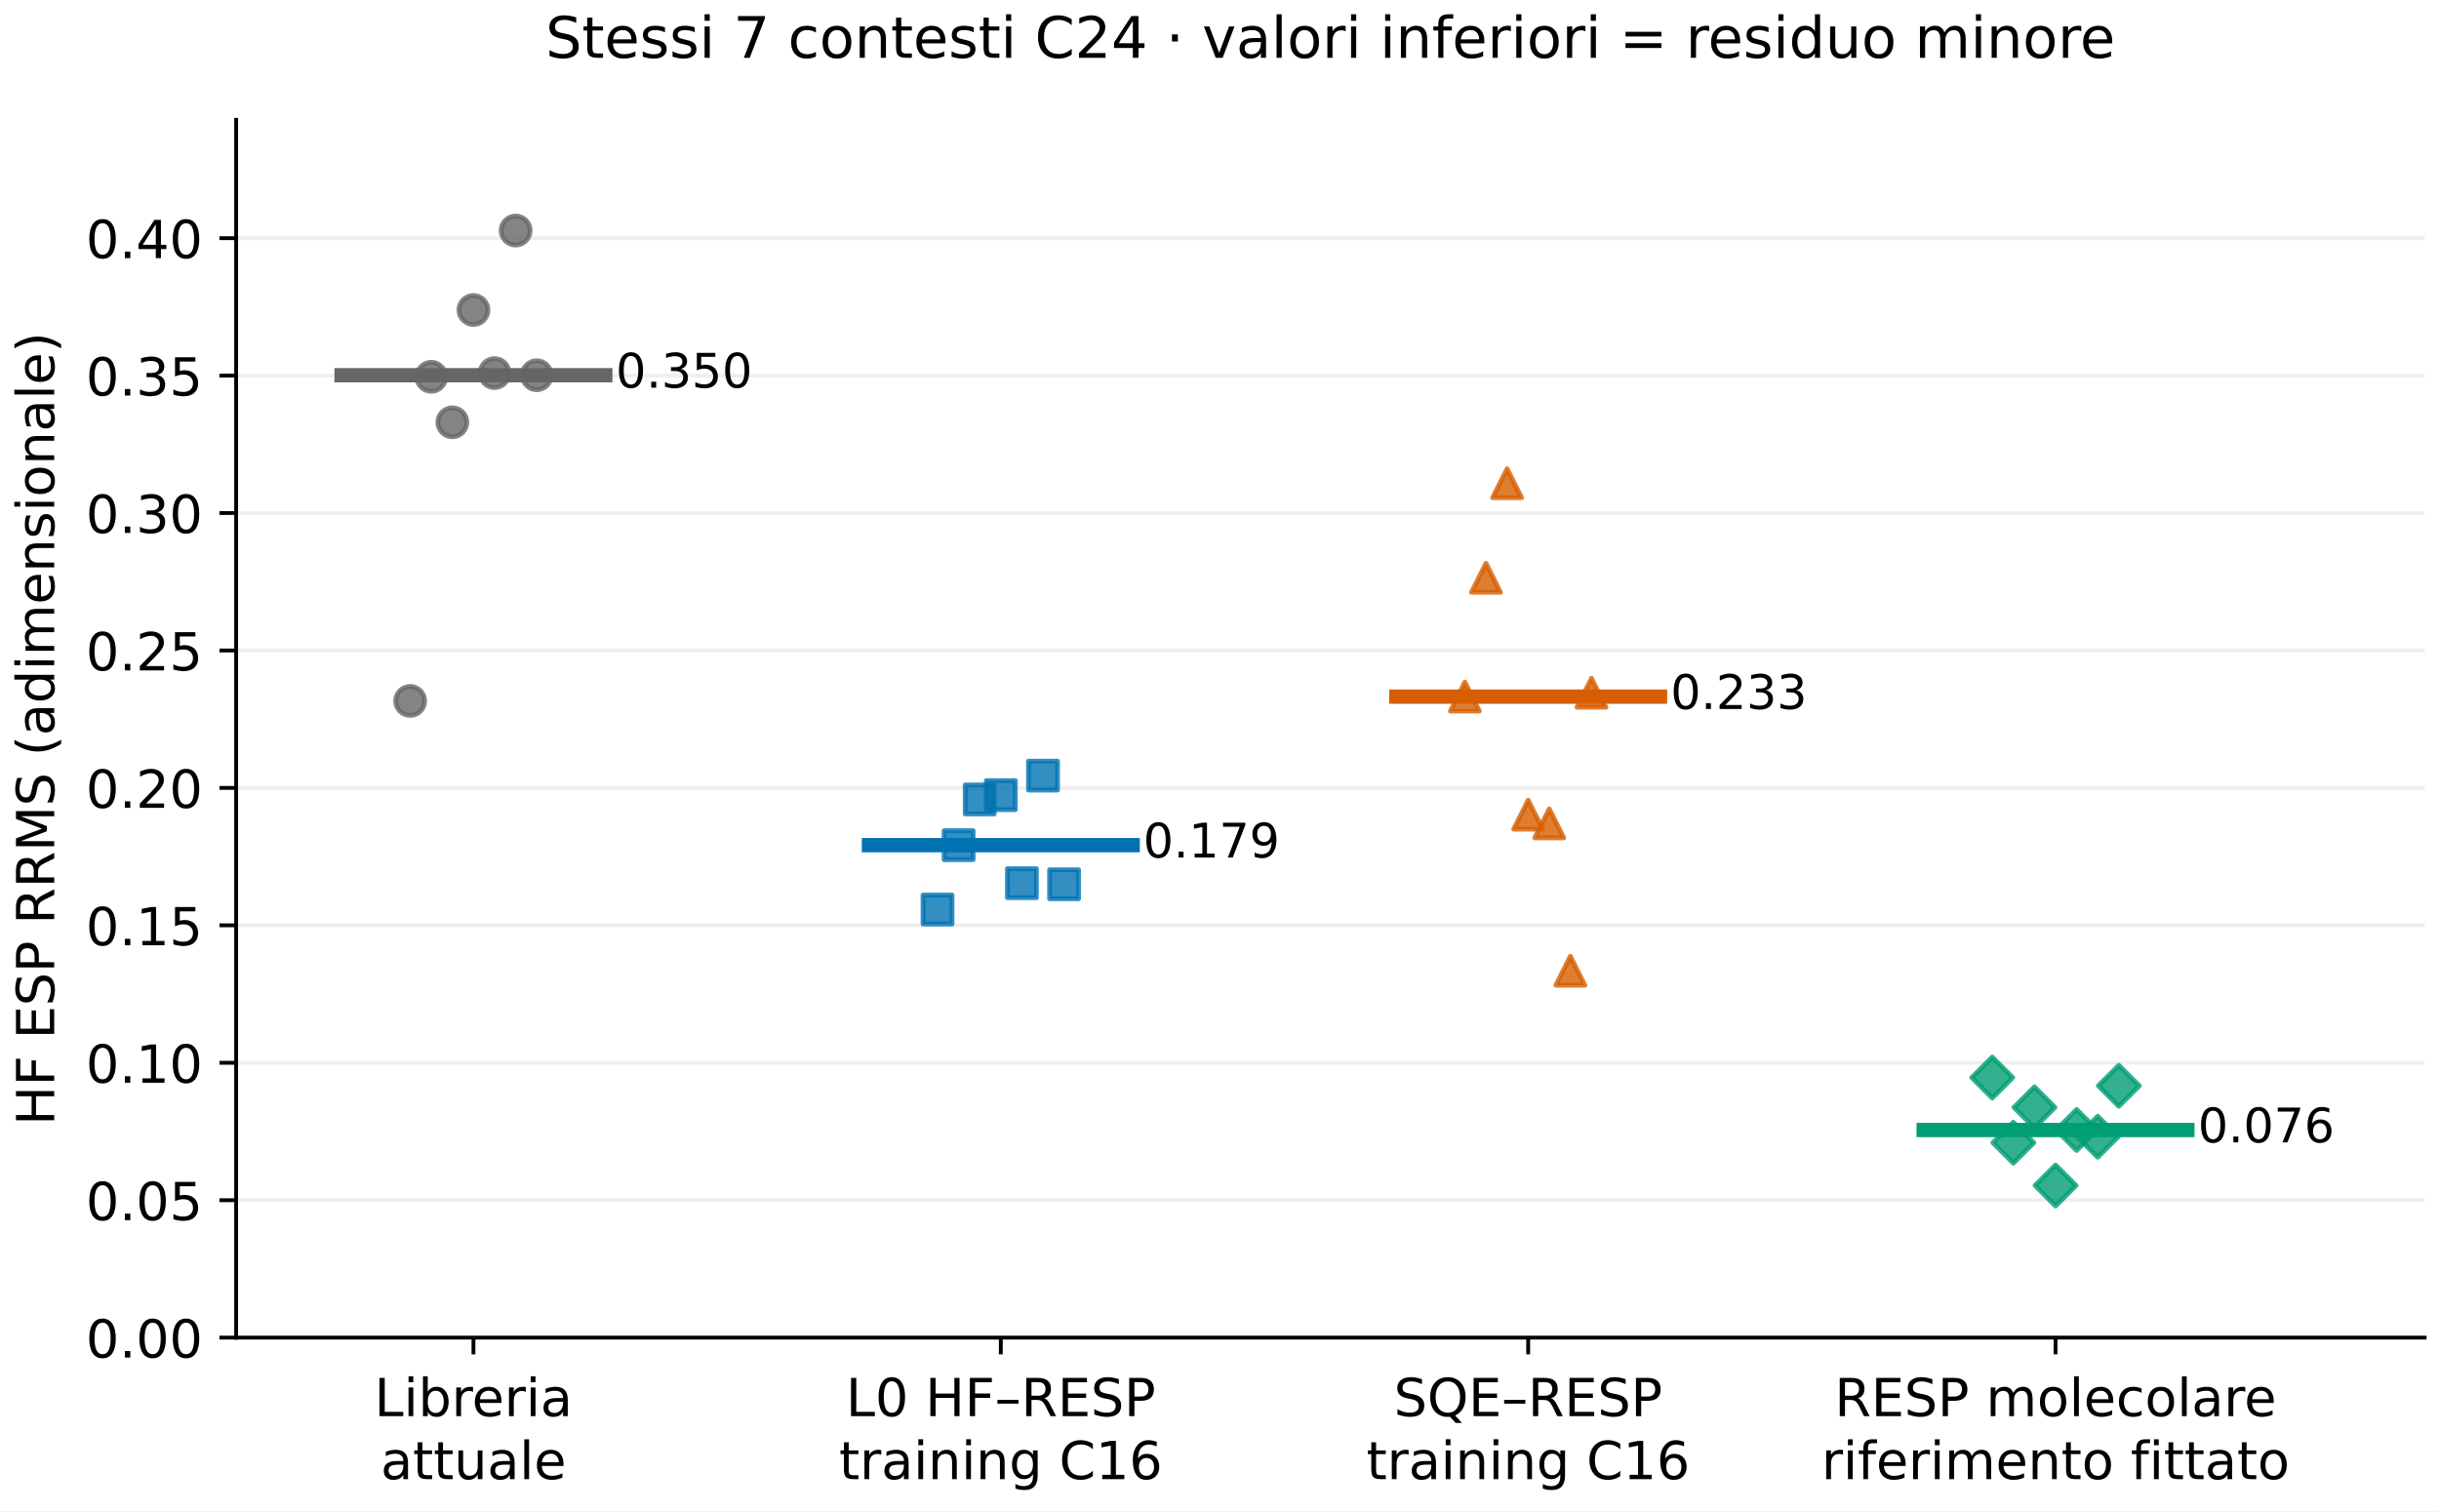
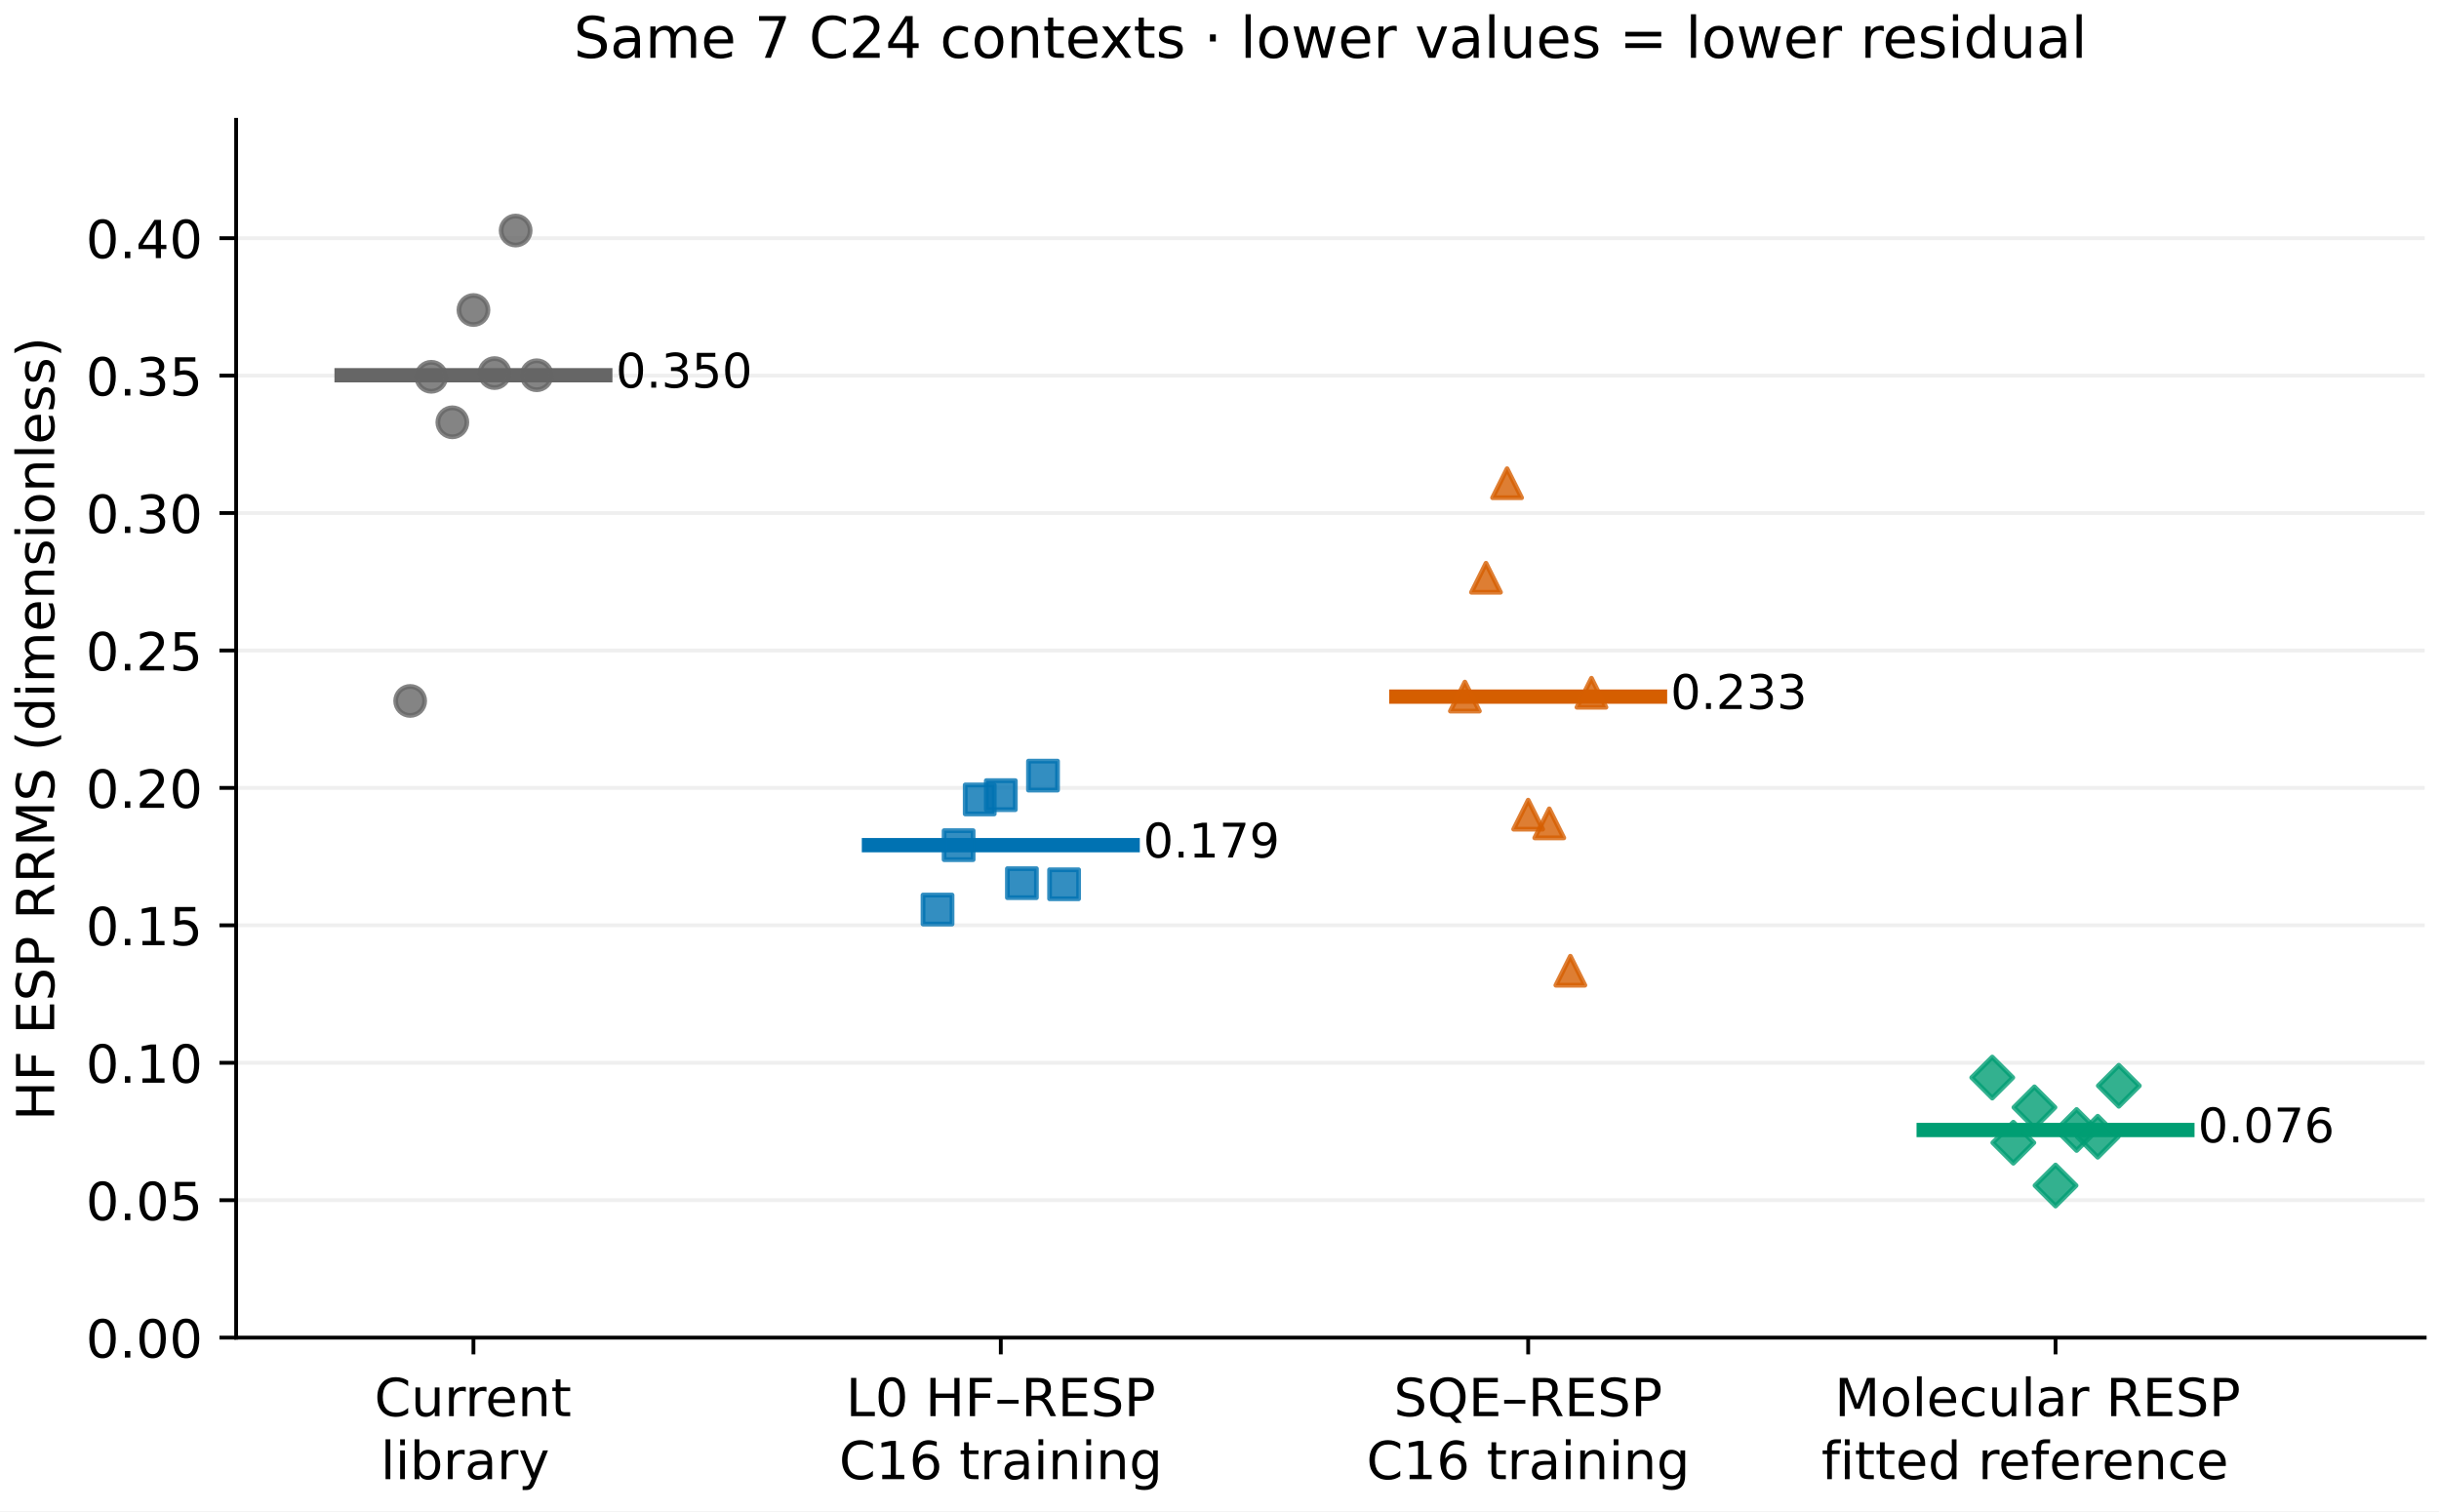
<svg xmlns="http://www.w3.org/2000/svg" xmlns:xlink="http://www.w3.org/1999/xlink" width="511.2pt" height="316.8pt" viewBox="0 0 511.2 316.8" version="1.1">
  <defs>
    <style type="text/css">*{stroke-linejoin: round; stroke-linecap: butt}</style>
  </defs>
  <g id="figure_1">
    <g id="patch_1">
      <path d="M 0 316.8  L 511.2 316.8  L 511.2 0  L 0 0  z " style="fill: #ffffff" />
    </g>
    <g id="axes_1">
      <g id="patch_2">
        <path d="M 49.493 280.394  L 508.2 280.394  L 508.2 25.118  L 49.493 25.118  z " style="fill: #ffffff" />
      </g>
      <g id="matplotlib.axis_1">
        <g id="xtick_1">
          <g id="line2d_1">
            <defs>
              <path id="m46615e81e7" d="M 0 0  L 0 3.5  " style="stroke: #000000; stroke-width: 0.8" />
            </defs>
            <g>
              <use xlink:href="#m46615e81e7" x="99.233" y="280.394" style="stroke: #000000; stroke-width: 0.8" />
            </g>
          </g>
          <g id="text_1">
-             <text style="font-size: 11px; font-family: 'DejaVu Sans'" transform="translate(78.46489 296.8531)">Libreria</text>
-             <text style="font-size: 11px; font-family: 'DejaVu Sans'" transform="translate(79.78145 310.0561)">attuale</text>
+             <text style="font-size: 11px; font-family: 'DejaVu Sans'" transform="translate(78.46489 296.8531)">Current</text>
+             <text style="font-size: 11px; font-family: 'DejaVu Sans'" transform="translate(79.78145 310.0561)">library</text>
          </g>
        </g>
        <g id="xtick_2">
          <g id="line2d_2">
            <g>
              <use xlink:href="#m46615e81e7" x="209.764" y="280.394" style="stroke: #000000; stroke-width: 0.8" />
            </g>
          </g>
          <g id="text_2">
            <text style="font-size: 11px; font-family: 'DejaVu Sans'" transform="translate(177.2979 296.8522)">L0 HF–RESP</text>
-             <text style="font-size: 11px; font-family: 'DejaVu Sans'" transform="translate(175.8705 310.0552)">training C16</text>
+             <text style="font-size: 11px; font-family: 'DejaVu Sans'" transform="translate(175.8705 310.0552)">C16 training</text>
          </g>
        </g>
        <g id="xtick_3">
          <g id="line2d_3">
            <g>
              <use xlink:href="#m46615e81e7" x="320.296" y="280.394" style="stroke: #000000; stroke-width: 0.8" />
            </g>
          </g>
          <g id="text_3">
            <text style="font-size: 11px; font-family: 'DejaVu Sans'" transform="translate(292.1445 296.8522)">SQE–RESP</text>
-             <text style="font-size: 11px; font-family: 'DejaVu Sans'" transform="translate(286.4022 310.0552)">training C16</text>
+             <text style="font-size: 11px; font-family: 'DejaVu Sans'" transform="translate(286.4022 310.0552)">C16 training</text>
          </g>
        </g>
        <g id="xtick_4">
          <g id="line2d_4">
            <g>
              <use xlink:href="#m46615e81e7" x="430.828" y="280.394" style="stroke: #000000; stroke-width: 0.8" />
            </g>
          </g>
          <g id="text_4">
-             <text style="font-size: 11px; font-family: 'DejaVu Sans'" transform="translate(384.5279 296.8531)">RESP molecolare</text>
-             <text style="font-size: 11px; font-family: 'DejaVu Sans'" transform="translate(381.7641 310.0561)">riferimento fittato</text>
+             <text style="font-size: 11px; font-family: 'DejaVu Sans'" transform="translate(384.5279 296.8531)">Molecular RESP</text>
+             <text style="font-size: 11px; font-family: 'DejaVu Sans'" transform="translate(381.7641 310.0561)">fitted reference</text>
          </g>
        </g>
      </g>
      <g id="matplotlib.axis_2">
        <g id="ytick_1">
          <g id="line2d_5">
            <path d="M 49.493 280.394  L 508.2 280.394  " clip-path="url(#p87eea100fd)" style="fill: none; stroke: #b0b0b0; stroke-opacity: 0.2; stroke-width: 0.8; stroke-linecap: square" />
          </g>
          <g id="line2d_6">
            <defs>
              <path id="m59760a6a3f" d="M 0 0  L -3.5 0  " style="stroke: #000000; stroke-width: 0.8" />
            </defs>
            <g>
              <use xlink:href="#m59760a6a3f" x="49.493" y="280.394" style="stroke: #000000; stroke-width: 0.8" />
            </g>
          </g>
          <g id="text_5">
            <text style="font-size: 11px; font-family: 'DejaVu Sans'; text-anchor: end" x="42.493" y="284.572" transform="rotate(-0 42.49329 284.5725)">0.00</text>
          </g>
        </g>
        <g id="ytick_2">
          <g id="line2d_7">
            <path d="M 49.493 251.585  L 508.2 251.585  " clip-path="url(#p87eea100fd)" style="fill: none; stroke: #b0b0b0; stroke-opacity: 0.2; stroke-width: 0.8; stroke-linecap: square" />
          </g>
          <g id="line2d_8">
            <g>
              <use xlink:href="#m59760a6a3f" x="49.493" y="251.585" style="stroke: #000000; stroke-width: 0.8" />
            </g>
          </g>
          <g id="text_6">
            <text style="font-size: 11px; font-family: 'DejaVu Sans'; text-anchor: end" x="42.493" y="255.764" transform="rotate(-0 42.49329 255.7637)">0.05</text>
          </g>
        </g>
        <g id="ytick_3">
          <g id="line2d_9">
            <path d="M 49.493 222.776  L 508.2 222.776  " clip-path="url(#p87eea100fd)" style="fill: none; stroke: #b0b0b0; stroke-opacity: 0.2; stroke-width: 0.8; stroke-linecap: square" />
          </g>
          <g id="line2d_10">
            <g>
              <use xlink:href="#m59760a6a3f" x="49.493" y="222.776" style="stroke: #000000; stroke-width: 0.8" />
            </g>
          </g>
          <g id="text_7">
            <text style="font-size: 11px; font-family: 'DejaVu Sans'; text-anchor: end" x="42.493" y="226.955" transform="rotate(-0 42.49329 226.9549)">0.10</text>
          </g>
        </g>
        <g id="ytick_4">
          <g id="line2d_11">
            <path d="M 49.493 193.967  L 508.2 193.967  " clip-path="url(#p87eea100fd)" style="fill: none; stroke: #b0b0b0; stroke-opacity: 0.2; stroke-width: 0.8; stroke-linecap: square" />
          </g>
          <g id="line2d_12">
            <g>
              <use xlink:href="#m59760a6a3f" x="49.493" y="193.967" style="stroke: #000000; stroke-width: 0.8" />
            </g>
          </g>
          <g id="text_8">
            <text style="font-size: 11px; font-family: 'DejaVu Sans'; text-anchor: end" x="42.493" y="198.146" transform="rotate(-0 42.49329 198.1461)">0.15</text>
          </g>
        </g>
        <g id="ytick_5">
          <g id="line2d_13">
            <path d="M 49.493 165.159  L 508.2 165.159  " clip-path="url(#p87eea100fd)" style="fill: none; stroke: #b0b0b0; stroke-opacity: 0.2; stroke-width: 0.8; stroke-linecap: square" />
          </g>
          <g id="line2d_14">
            <g>
              <use xlink:href="#m59760a6a3f" x="49.493" y="165.159" style="stroke: #000000; stroke-width: 0.8" />
            </g>
          </g>
          <g id="text_9">
            <text style="font-size: 11px; font-family: 'DejaVu Sans'; text-anchor: end" x="42.493" y="169.337" transform="rotate(-0 42.49329 169.3373)">0.20</text>
          </g>
        </g>
        <g id="ytick_6">
          <g id="line2d_15">
            <path d="M 49.493 136.35  L 508.2 136.35  " clip-path="url(#p87eea100fd)" style="fill: none; stroke: #b0b0b0; stroke-opacity: 0.2; stroke-width: 0.8; stroke-linecap: square" />
          </g>
          <g id="line2d_16">
            <g>
              <use xlink:href="#m59760a6a3f" x="49.493" y="136.35" style="stroke: #000000; stroke-width: 0.8" />
            </g>
          </g>
          <g id="text_10">
            <text style="font-size: 11px; font-family: 'DejaVu Sans'; text-anchor: end" x="42.493" y="140.528" transform="rotate(-0 42.49329 140.5285)">0.25</text>
          </g>
        </g>
        <g id="ytick_7">
          <g id="line2d_17">
            <path d="M 49.493 107.541  L 508.2 107.541  " clip-path="url(#p87eea100fd)" style="fill: none; stroke: #b0b0b0; stroke-opacity: 0.2; stroke-width: 0.8; stroke-linecap: square" />
          </g>
          <g id="line2d_18">
            <g>
              <use xlink:href="#m59760a6a3f" x="49.493" y="107.541" style="stroke: #000000; stroke-width: 0.8" />
            </g>
          </g>
          <g id="text_11">
            <text style="font-size: 11px; font-family: 'DejaVu Sans'; text-anchor: end" x="42.493" y="111.72" transform="rotate(-0 42.49329 111.7197)">0.30</text>
          </g>
        </g>
        <g id="ytick_8">
          <g id="line2d_19">
            <path d="M 49.493 78.732  L 508.2 78.732  " clip-path="url(#p87eea100fd)" style="fill: none; stroke: #b0b0b0; stroke-opacity: 0.2; stroke-width: 0.8; stroke-linecap: square" />
          </g>
          <g id="line2d_20">
            <g>
              <use xlink:href="#m59760a6a3f" x="49.493" y="78.732" style="stroke: #000000; stroke-width: 0.8" />
            </g>
          </g>
          <g id="text_12">
            <text style="font-size: 11px; font-family: 'DejaVu Sans'; text-anchor: end" x="42.493" y="82.911" transform="rotate(-0 42.49329 82.9109)">0.35</text>
          </g>
        </g>
        <g id="ytick_9">
          <g id="line2d_21">
            <path d="M 49.493 49.923  L 508.2 49.923  " clip-path="url(#p87eea100fd)" style="fill: none; stroke: #b0b0b0; stroke-opacity: 0.2; stroke-width: 0.8; stroke-linecap: square" />
          </g>
          <g id="line2d_22">
            <g>
              <use xlink:href="#m59760a6a3f" x="49.493" y="49.923" style="stroke: #000000; stroke-width: 0.8" />
            </g>
          </g>
          <g id="text_13">
            <text style="font-size: 11px; font-family: 'DejaVu Sans'; text-anchor: end" x="42.493" y="54.102" transform="rotate(-0 42.49329 54.10211)">0.40</text>
          </g>
        </g>
        <g id="text_14">
-           <text style="font-size: 11px; font-family: 'DejaVu Sans'; text-anchor: middle" x="11.359" y="152.756" transform="rotate(-90 11.35852 152.7561)">HF ESP RRMS (adimensionale)</text>
+           <text style="font-size: 11px; font-family: 'DejaVu Sans'; text-anchor: middle" x="11.359" y="152.756" transform="rotate(-90 11.35852 152.7561)">HF ESP RRMS (dimensionless)</text>
        </g>
      </g>
      <g id="line2d_23">
        <path d="M 71.6 78.66  L 126.865 78.66  " clip-path="url(#p87eea100fd)" style="fill: none; stroke: #666666; stroke-width: 3; stroke-linecap: square" />
      </g>
      <g id="line2d_24">
        <path d="M 182.131 177.162  L 237.397 177.162  " clip-path="url(#p87eea100fd)" style="fill: none; stroke: #0072b2; stroke-width: 3; stroke-linecap: square" />
      </g>
      <g id="line2d_25">
        <path d="M 292.663 146.02  L 347.929 146.02  " clip-path="url(#p87eea100fd)" style="fill: none; stroke: #d55e00; stroke-width: 3; stroke-linecap: square" />
      </g>
      <g id="line2d_26">
        <path d="M 403.195 236.864  L 458.461 236.864  " clip-path="url(#p87eea100fd)" style="fill: none; stroke: #009e73; stroke-width: 3; stroke-linecap: square" />
      </g>
      <g id="patch_3">
        <path d="M 49.493 280.394  L 49.493 25.118  " style="fill: none; stroke: #000000; stroke-width: 0.8; stroke-linejoin: miter; stroke-linecap: square" />
      </g>
      <g id="patch_4">
        <path d="M 49.493 280.394  L 508.2 280.394  " style="fill: none; stroke: #000000; stroke-width: 0.8; stroke-linejoin: miter; stroke-linecap: square" />
      </g>
      <g id="PathCollection_1">
        <defs>
          <path id="mddebcbf5ee" d="M 0 3.041  C 0.807 3.041 1.58 2.721 2.151 2.151  C 2.721 1.58 3.041 0.807 3.041 0  C 3.041 -0.807 2.721 -1.58 2.151 -2.151  C 1.58 -2.721 0.807 -3.041 0 -3.041  C -0.807 -3.041 -1.58 -2.721 -2.151 -2.151  C -2.721 -1.58 -3.041 -0.807 -3.041 0  C -3.041 0.807 -2.721 1.58 -2.151 2.151  C -1.58 2.721 -0.807 3.041 0 3.041  z " style="stroke: #666666; stroke-opacity: 0.8" />
        </defs>
        <g clip-path="url(#p87eea100fd)">
          <use xlink:href="#mddebcbf5ee" x="85.969" y="146.93" style="fill: #666666; fill-opacity: 0.8; stroke: #666666; stroke-opacity: 0.8" />
          <use xlink:href="#mddebcbf5ee" x="90.39" y="78.982" style="fill: #666666; fill-opacity: 0.8; stroke: #666666; stroke-opacity: 0.8" />
          <use xlink:href="#mddebcbf5ee" x="94.811" y="88.523" style="fill: #666666; fill-opacity: 0.8; stroke: #666666; stroke-opacity: 0.8" />
          <use xlink:href="#mddebcbf5ee" x="99.233" y="64.986" style="fill: #666666; fill-opacity: 0.8; stroke: #666666; stroke-opacity: 0.8" />
          <use xlink:href="#mddebcbf5ee" x="103.654" y="78.207" style="fill: #666666; fill-opacity: 0.8; stroke: #666666; stroke-opacity: 0.8" />
          <use xlink:href="#mddebcbf5ee" x="108.075" y="48.325" style="fill: #666666; fill-opacity: 0.8; stroke: #666666; stroke-opacity: 0.8" />
          <use xlink:href="#mddebcbf5ee" x="112.496" y="78.66" style="fill: #666666; fill-opacity: 0.8; stroke: #666666; stroke-opacity: 0.8" />
        </g>
      </g>
      <g id="text_15">
        <text style="font-size: 10px; font-family: 'DejaVu Sans'; text-anchor: start" x="129.076" y="81.258" transform="rotate(-0 129.0761 81.25801)">0.350</text>
      </g>
      <g id="PathCollection_2">
        <defs>
          <path id="mb14be7cb91" d="M -3.041 3.041  L 3.041 3.041  L 3.041 -3.041  L -3.041 -3.041  z " style="stroke: #0072b2; stroke-opacity: 0.8" />
        </defs>
        <g clip-path="url(#p87eea100fd)">
          <use xlink:href="#mb14be7cb91" x="196.5" y="190.656" style="fill: #0072b2; fill-opacity: 0.8; stroke: #0072b2; stroke-opacity: 0.8" />
          <use xlink:href="#mb14be7cb91" x="200.922" y="177.162" style="fill: #0072b2; fill-opacity: 0.8; stroke: #0072b2; stroke-opacity: 0.8" />
          <use xlink:href="#mb14be7cb91" x="205.343" y="167.577" style="fill: #0072b2; fill-opacity: 0.8; stroke: #0072b2; stroke-opacity: 0.8" />
          <use xlink:href="#mb14be7cb91" x="209.764" y="166.68" style="fill: #0072b2; fill-opacity: 0.8; stroke: #0072b2; stroke-opacity: 0.8" />
          <use xlink:href="#mb14be7cb91" x="214.185" y="185.129" style="fill: #0072b2; fill-opacity: 0.8; stroke: #0072b2; stroke-opacity: 0.8" />
          <use xlink:href="#mb14be7cb91" x="218.607" y="162.583" style="fill: #0072b2; fill-opacity: 0.8; stroke: #0072b2; stroke-opacity: 0.8" />
          <use xlink:href="#mb14be7cb91" x="223.028" y="185.36" style="fill: #0072b2; fill-opacity: 0.8; stroke: #0072b2; stroke-opacity: 0.8" />
        </g>
      </g>
      <g id="text_16">
        <text style="font-size: 10px; font-family: 'DejaVu Sans'; text-anchor: start" x="239.608" y="179.76" transform="rotate(-0 239.6078 179.7599)">0.179</text>
      </g>
      <g id="PathCollection_3">
        <defs>
          <path id="m7fda635b49" d="M 0 -3.041  L -3.041 3.041  L 3.041 3.041  z " style="stroke: #d55e00; stroke-opacity: 0.8" />
        </defs>
        <g clip-path="url(#p87eea100fd)">
          <use xlink:href="#m7fda635b49" x="307.032" y="146.02" style="fill: #d55e00; fill-opacity: 0.8; stroke: #d55e00; stroke-opacity: 0.8" />
          <use xlink:href="#m7fda635b49" x="311.453" y="121.109" style="fill: #d55e00; fill-opacity: 0.8; stroke: #d55e00; stroke-opacity: 0.8" />
          <use xlink:href="#m7fda635b49" x="315.875" y="101.294" style="fill: #d55e00; fill-opacity: 0.8; stroke: #d55e00; stroke-opacity: 0.8" />
          <use xlink:href="#m7fda635b49" x="320.296" y="170.772" style="fill: #d55e00; fill-opacity: 0.8; stroke: #d55e00; stroke-opacity: 0.8" />
          <use xlink:href="#m7fda635b49" x="324.717" y="172.593" style="fill: #d55e00; fill-opacity: 0.8; stroke: #d55e00; stroke-opacity: 0.8" />
          <use xlink:href="#m7fda635b49" x="329.138" y="203.485" style="fill: #d55e00; fill-opacity: 0.8; stroke: #d55e00; stroke-opacity: 0.8" />
          <use xlink:href="#m7fda635b49" x="333.56" y="145.214" style="fill: #d55e00; fill-opacity: 0.8; stroke: #d55e00; stroke-opacity: 0.8" />
        </g>
      </g>
      <g id="text_17">
        <text style="font-size: 10px; font-family: 'DejaVu Sans'; text-anchor: start" x="350.139" y="148.618" transform="rotate(-0 350.1395 148.6179)">0.233</text>
      </g>
      <g id="PathCollection_4">
        <defs>
          <path id="ma29a0a8207" d="M -0 4.301  L 4.301 0  L 0 -4.301  L -4.301 -0  z " style="stroke: #009e73; stroke-opacity: 0.8" />
        </defs>
        <g clip-path="url(#p87eea100fd)">
          <use xlink:href="#ma29a0a8207" x="417.564" y="225.878" style="fill: #009e73; fill-opacity: 0.8; stroke: #009e73; stroke-opacity: 0.8" />
          <use xlink:href="#ma29a0a8207" x="421.985" y="239.533" style="fill: #009e73; fill-opacity: 0.8; stroke: #009e73; stroke-opacity: 0.8" />
          <use xlink:href="#ma29a0a8207" x="426.406" y="232.124" style="fill: #009e73; fill-opacity: 0.8; stroke: #009e73; stroke-opacity: 0.8" />
          <use xlink:href="#ma29a0a8207" x="430.828" y="248.508" style="fill: #009e73; fill-opacity: 0.8; stroke: #009e73; stroke-opacity: 0.8" />
          <use xlink:href="#ma29a0a8207" x="435.249" y="236.864" style="fill: #009e73; fill-opacity: 0.8; stroke: #009e73; stroke-opacity: 0.8" />
          <use xlink:href="#ma29a0a8207" x="439.67" y="238.281" style="fill: #009e73; fill-opacity: 0.8; stroke: #009e73; stroke-opacity: 0.8" />
          <use xlink:href="#ma29a0a8207" x="444.091" y="227.596" style="fill: #009e73; fill-opacity: 0.8; stroke: #009e73; stroke-opacity: 0.8" />
        </g>
      </g>
      <g id="text_18">
        <text style="font-size: 10px; font-family: 'DejaVu Sans'; text-anchor: start" x="460.671" y="239.462" transform="rotate(-0 460.6711 239.462)">0.076</text>
      </g>
      <g id="text_19">
-         <text style="font-size: 12px; font-family: 'DejaVu Sans'; text-anchor: middle" x="278.847" y="12.118" transform="rotate(-0 278.8465 12.11837)">Stessi 7 contesti C24 · valori inferiori = residuo minore</text>
+         <text style="font-size: 12px; font-family: 'DejaVu Sans'; text-anchor: middle" x="278.847" y="12.118" transform="rotate(-0 278.8465 12.11837)">Same 7 C24 contexts · lower values = lower residual</text>
      </g>
    </g>
  </g>
  <defs>
    <clipPath id="p87eea100fd">
      <rect x="49.493" y="25.118" width="458.706" height="255.275" />
    </clipPath>
  </defs>
</svg>
